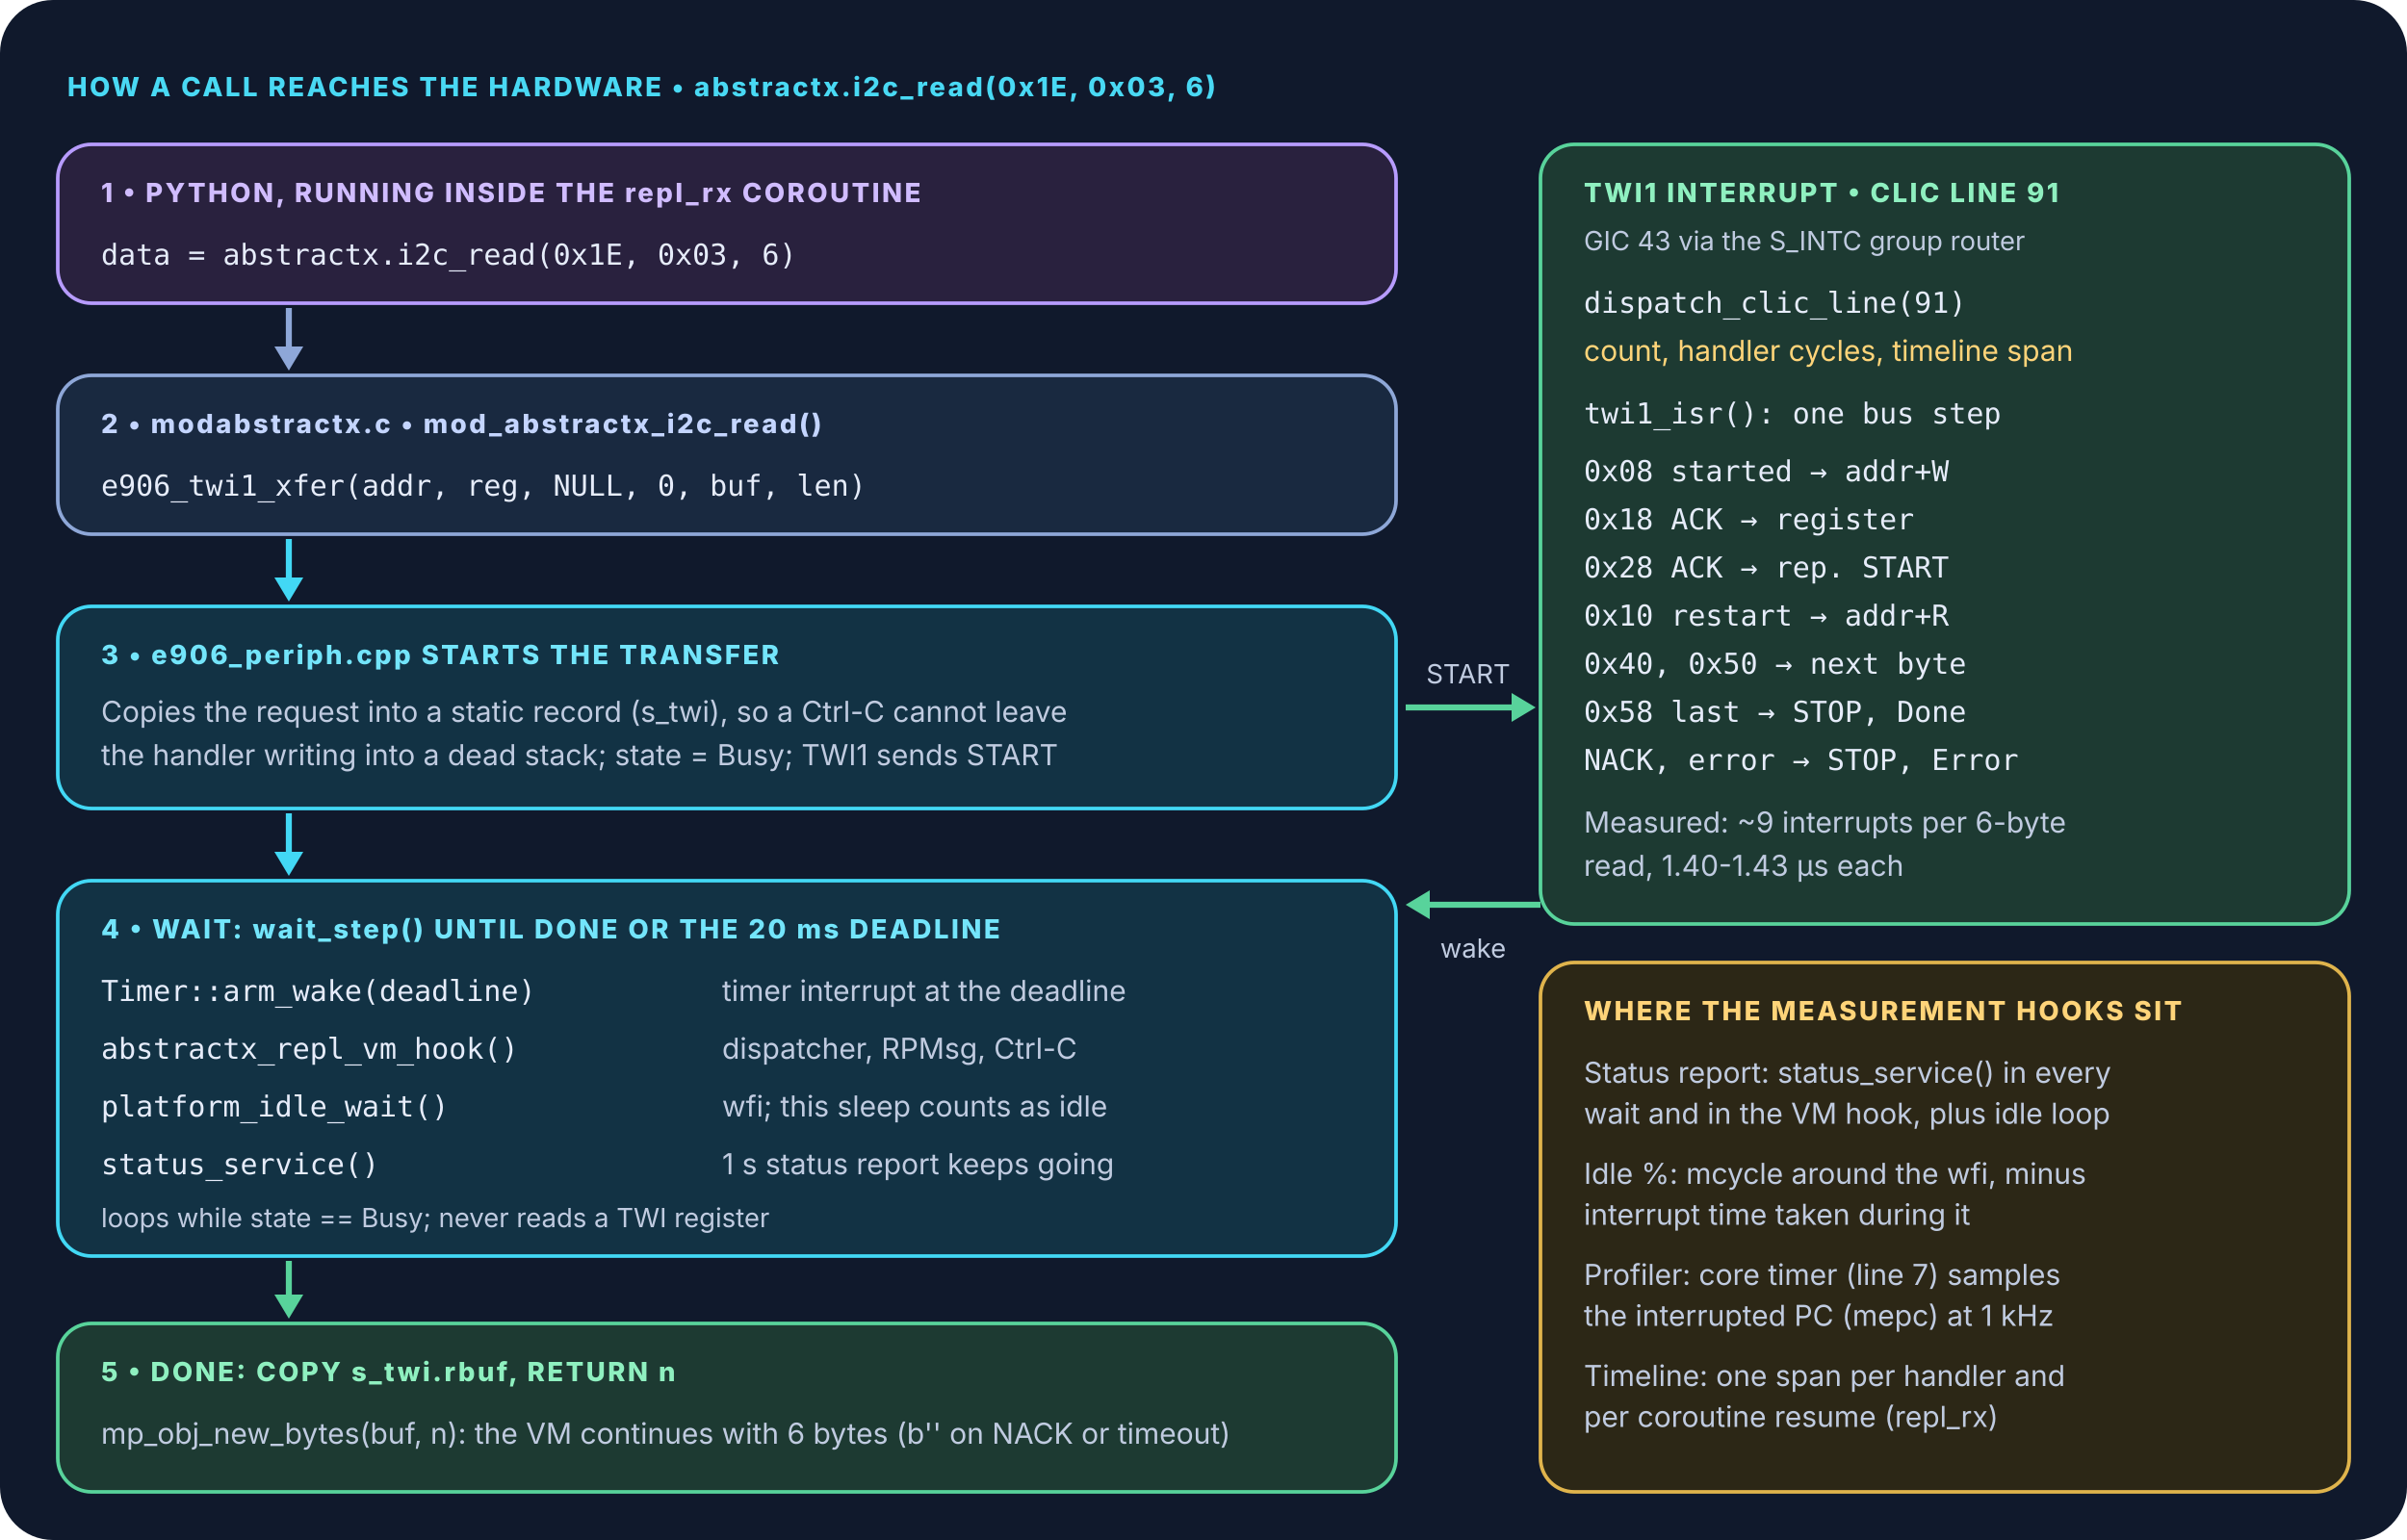
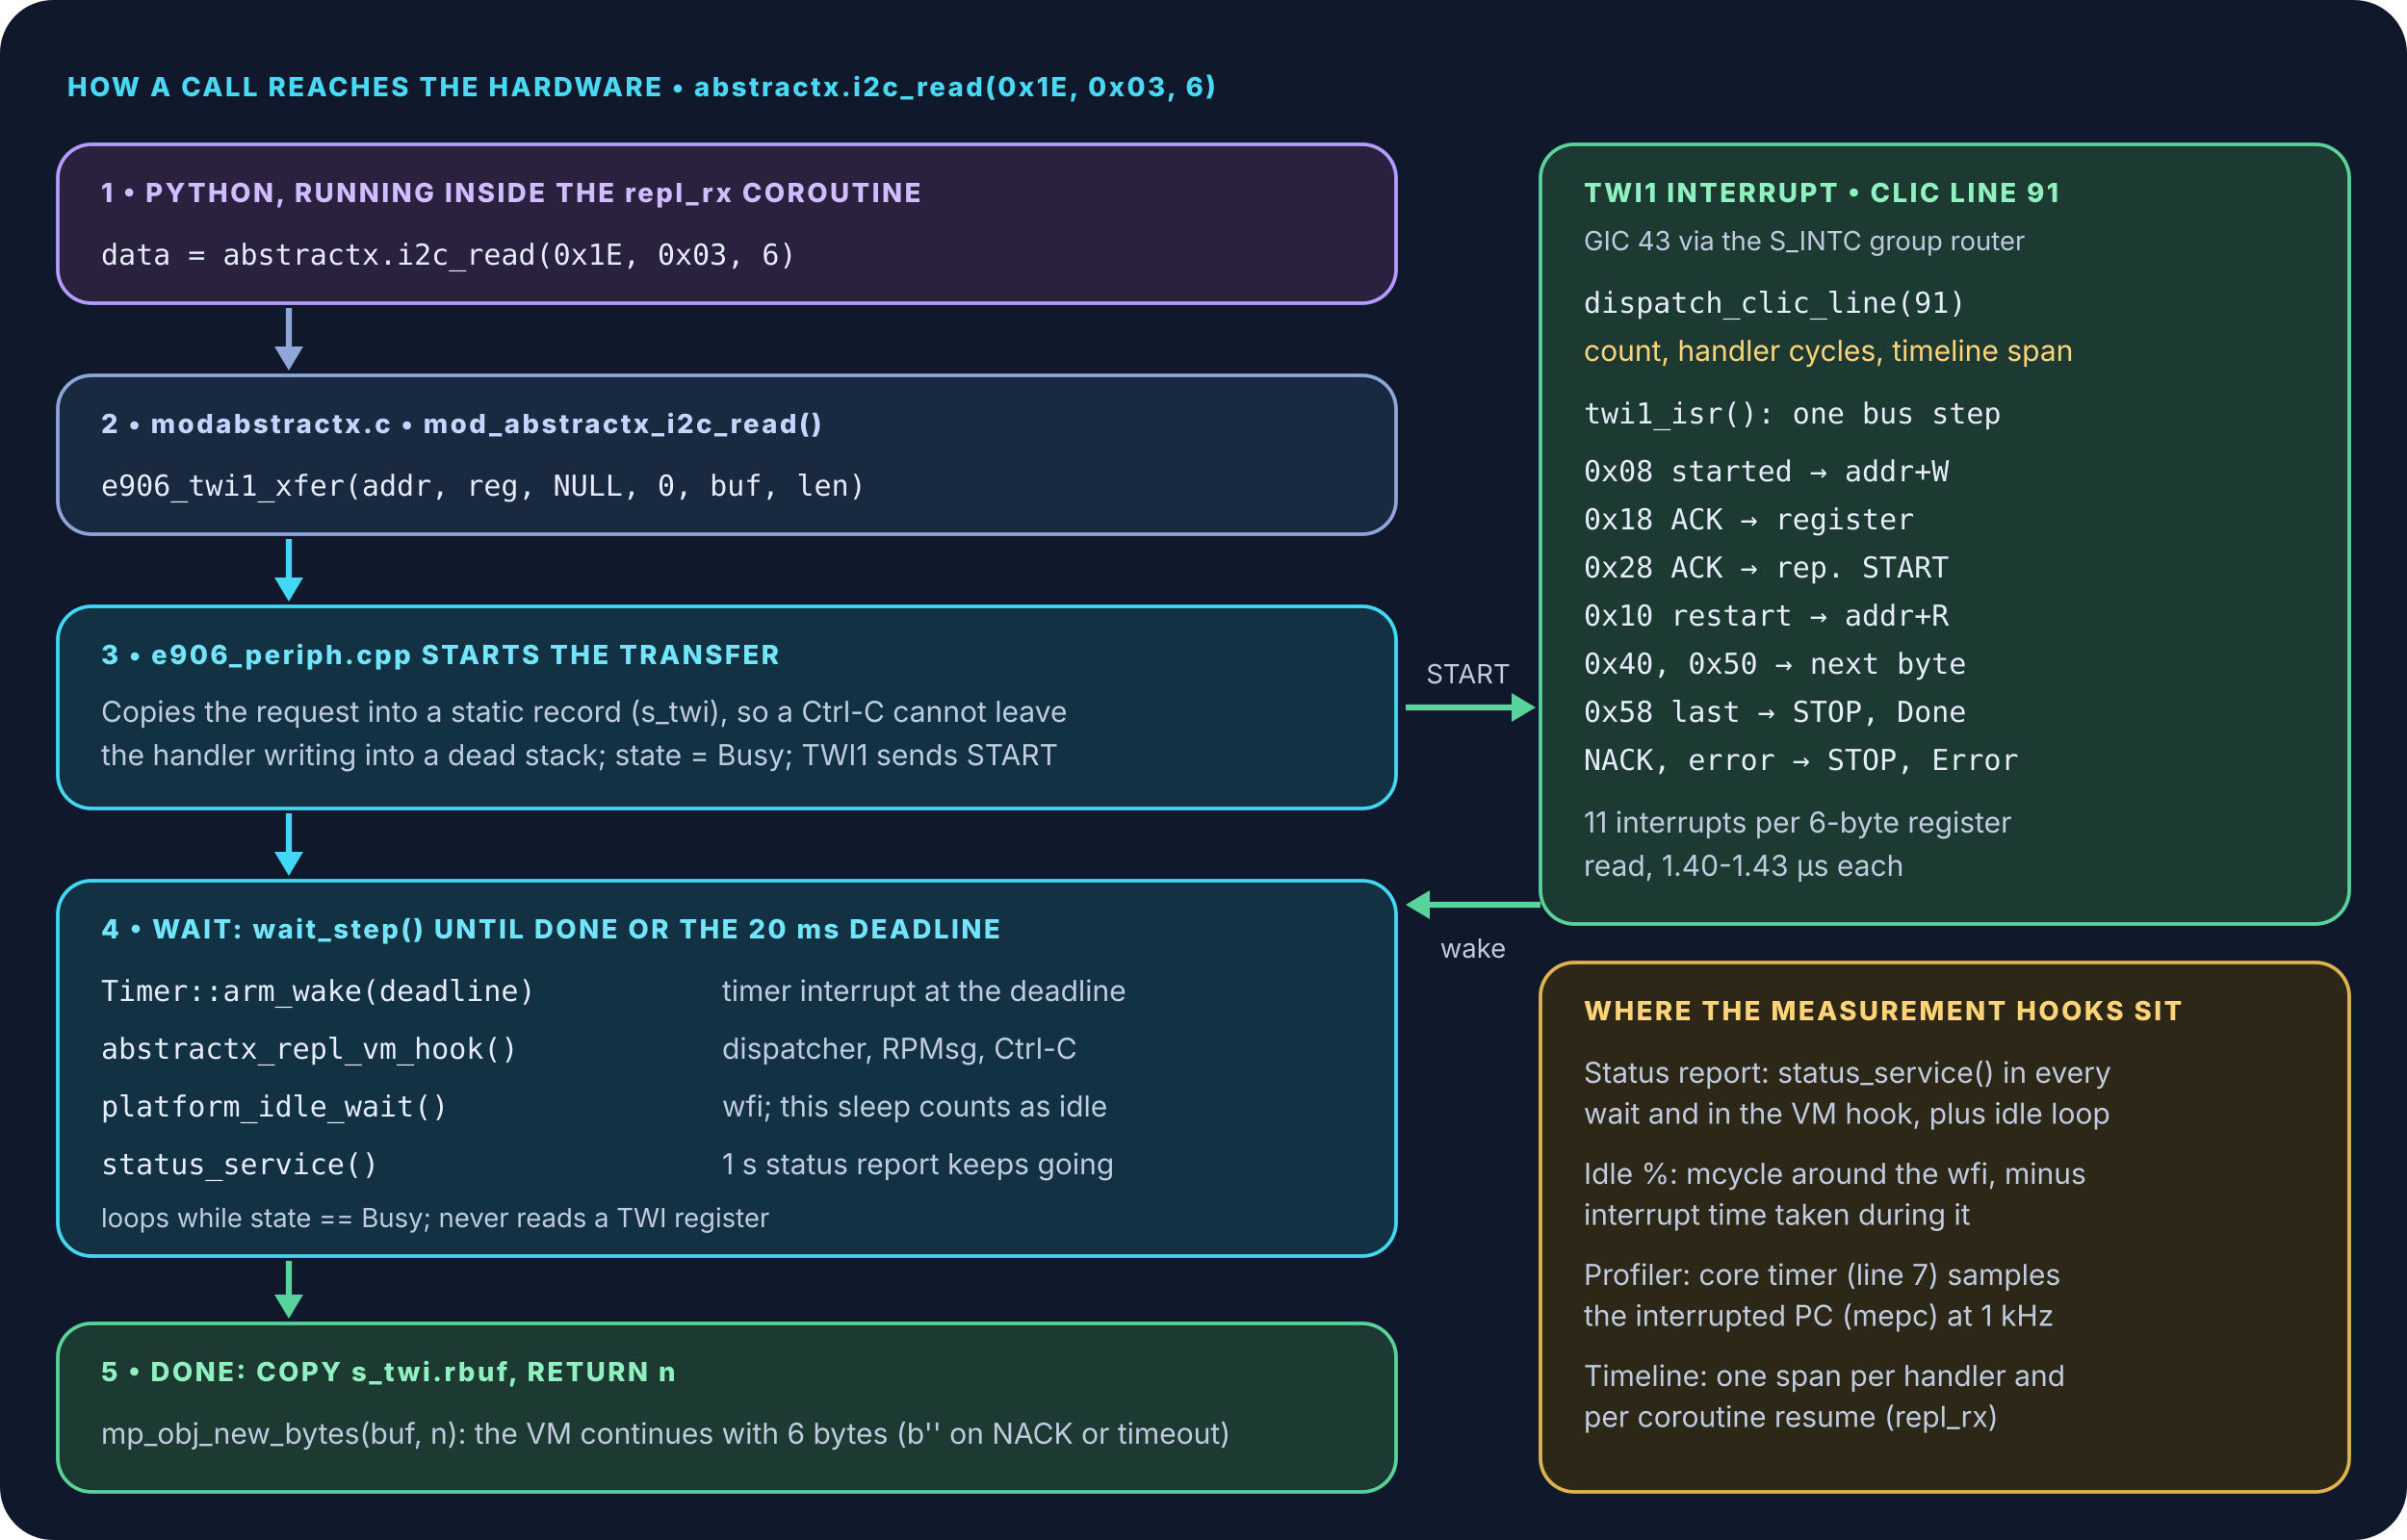
<svg xmlns="http://www.w3.org/2000/svg" viewBox="0 0 1000 640" role="img" aria-labelledby="title desc">
  <defs>
    <style>
      text { font-family: Inter, ui-sans-serif, system-ui, sans-serif; }
      .main { fill:#f4f7ff; font-size:15px; font-weight:800; }
      .sub { fill:#c0cbe0; font-size:12px; }
      .mono { fill:#e6ecfa; font-size:12px; font-family: ui-monospace, Menlo, Consolas, monospace; }
      .tag { font-size:11px; font-weight:800; letter-spacing:1px; }
      .lbl { fill:#c0cbe0; font-size:11px; }
      .hook { fill:#ffd479; font-size:12px; }
    </style>
  </defs>
  <rect width="1000" height="640" rx="22" fill="#10192c" />
  <text x="28" y="40" fill="#49d9f4" class="tag">HOW A CALL REACHES THE HARDWARE • abstractx.i2c_read(0x1E, 0x03, 6)</text>
  <rect x="24" y="60" width="556" height="66" rx="14" fill="#29213e" stroke="#b79cff" stroke-width="1.5" />
  <text x="42" y="84" fill="#d0bcff" class="tag">1 • PYTHON, RUNNING INSIDE THE repl_rx COROUTINE</text>
  <text x="42" y="110" class="mono">data = abstractx.i2c_read(0x1E, 0x03, 6)</text>
  <path d="M120 128 V146" stroke="#8ea7d8" stroke-width="2.5" />
  <path d="M120 154 L114 144 H126 Z" fill="#8ea7d8" />
  <rect x="24" y="156" width="556" height="66" rx="14" fill="#192940" stroke="#8ea7d8" stroke-width="1.5" />
  <text x="42" y="180" fill="#c4d5ff" class="tag">2 • modabstractx.c • mod_abstractx_i2c_read()</text>
  <text x="42" y="206" class="mono">e906_twi1_xfer(addr, reg, NULL, 0, buf, len)</text>
  <path d="M120 224 V242" stroke="#42d8f5" stroke-width="2.5" />
  <path d="M120 250 L114 240 H126 Z" fill="#42d8f5" />
  <rect x="24" y="252" width="556" height="84" rx="14" fill="#123244" stroke="#42d8f5" stroke-width="1.5" />
  <text x="42" y="276" fill="#73e5fb" class="tag">3 • e906_periph.cpp STARTS THE TRANSFER</text>
  <text x="42" y="300" class="sub">Copies the request into a static record (s_twi), so a Ctrl-C cannot leave</text>
  <text x="42" y="318" class="sub">the handler writing into a dead stack; state = Busy; TWI1 sends START</text>
  <path d="M120 338 V356" stroke="#42d8f5" stroke-width="2.5" />
  <path d="M120 364 L114 354 H126 Z" fill="#42d8f5" />
  <rect x="24" y="366" width="556" height="156" rx="14" fill="#123244" stroke="#42d8f5" stroke-width="1.5" />
  <text x="42" y="390" fill="#73e5fb" class="tag">4 • WAIT: wait_step() UNTIL DONE OR THE 20 ms DEADLINE</text>
  <text x="42" y="416" class="mono">Timer::arm_wake(deadline)</text>
  <text x="300" y="416" class="sub">timer interrupt at the deadline</text>
  <text x="42" y="440" class="mono">abstractx_repl_vm_hook()</text>
  <text x="300" y="440" class="sub">dispatcher, RPMsg, Ctrl-C</text>
  <text x="42" y="464" class="mono">platform_idle_wait()</text>
  <text x="300" y="464" class="sub">wfi; this sleep counts as idle</text>
  <text x="42" y="488" class="mono">status_service()</text>
  <text x="300" y="488" class="sub">1 s status report keeps going</text>
  <text x="42" y="510" class="lbl">loops while state == Busy; never reads a TWI register</text>
  <path d="M120 524 V540" stroke="#58d39b" stroke-width="2.5" />
  <path d="M120 548 L114 538 H126 Z" fill="#58d39b" />
  <rect x="24" y="550" width="556" height="70" rx="14" fill="#1d3a32" stroke="#58d39b" stroke-width="1.5" />
  <text x="42" y="574" fill="#8ff0c0" class="tag">5 • DONE: COPY s_twi.rbuf, RETURN n</text>
  <text x="42" y="600" class="sub">mp_obj_new_bytes(buf, n): the VM continues with 6 bytes (b'' on NACK or timeout)</text>
  <path d="M584 294 H630" stroke="#58d39b" stroke-width="2.5" />
  <path d="M638 294 L628 288 V300 Z" fill="#58d39b" />
  <text x="610" y="284" text-anchor="middle" class="lbl">START</text>
  <path d="M640 376 H592" stroke="#58d39b" stroke-width="2.5" />
  <path d="M584 376 L594 370 V382 Z" fill="#58d39b" />
  <text x="612" y="398" text-anchor="middle" class="lbl">wake</text>
  <rect x="640" y="60" width="336" height="324" rx="14" fill="#1d3a32" stroke="#58d39b" stroke-width="1.5" />
  <text x="658" y="84" fill="#8ff0c0" class="tag">TWI1 INTERRUPT • CLIC LINE 91</text>
  <text x="658" y="104" class="lbl">GIC 43 via the S_INTC group router</text>
  <text x="658" y="130" class="mono">dispatch_clic_line(91)</text>
  <text x="658" y="150" class="hook">count, handler cycles, timeline span</text>
  <text x="658" y="176" class="mono">twi1_isr(): one bus step</text>
  <text x="658" y="200" class="mono">0x08 started → addr+W</text>
  <text x="658" y="220" class="mono">0x18 ACK     → register</text>
  <text x="658" y="240" class="mono">0x28 ACK     → rep. START</text>
  <text x="658" y="260" class="mono">0x10 restart → addr+R</text>
  <text x="658" y="280" class="mono">0x40, 0x50   → next byte</text>
  <text x="658" y="300" class="mono">0x58 last    → STOP, Done</text>
  <text x="658" y="320" class="mono">NACK, error  → STOP, Error</text>
-   <text x="658" y="346" class="sub">Measured: ~9 interrupts per 6-byte</text>
+   <text x="658" y="346" class="sub">11 interrupts per 6-byte register</text>
  <text x="658" y="364" class="sub">read, 1.40-1.43 µs each</text>
  <rect x="640" y="400" width="336" height="220" rx="14" fill="#2c2716" stroke="#e0b44c" stroke-width="1.5" />
  <text x="658" y="424" fill="#ffd479" class="tag">WHERE THE MEASUREMENT HOOKS SIT</text>
  <text x="658" y="450" class="sub">Status report: status_service() in every</text>
  <text x="658" y="467" class="sub">wait and in the VM hook, plus idle loop</text>
  <text x="658" y="492" class="sub">Idle %: mcycle around the wfi, minus</text>
  <text x="658" y="509" class="sub">interrupt time taken during it</text>
  <text x="658" y="534" class="sub">Profiler: core timer (line 7) samples</text>
  <text x="658" y="551" class="sub">the interrupted PC (mepc) at 1 kHz</text>
  <text x="658" y="576" class="sub">Timeline: one span per handler and</text>
  <text x="658" y="593" class="sub">per coroutine resume (repl_rx)</text>
</svg>
